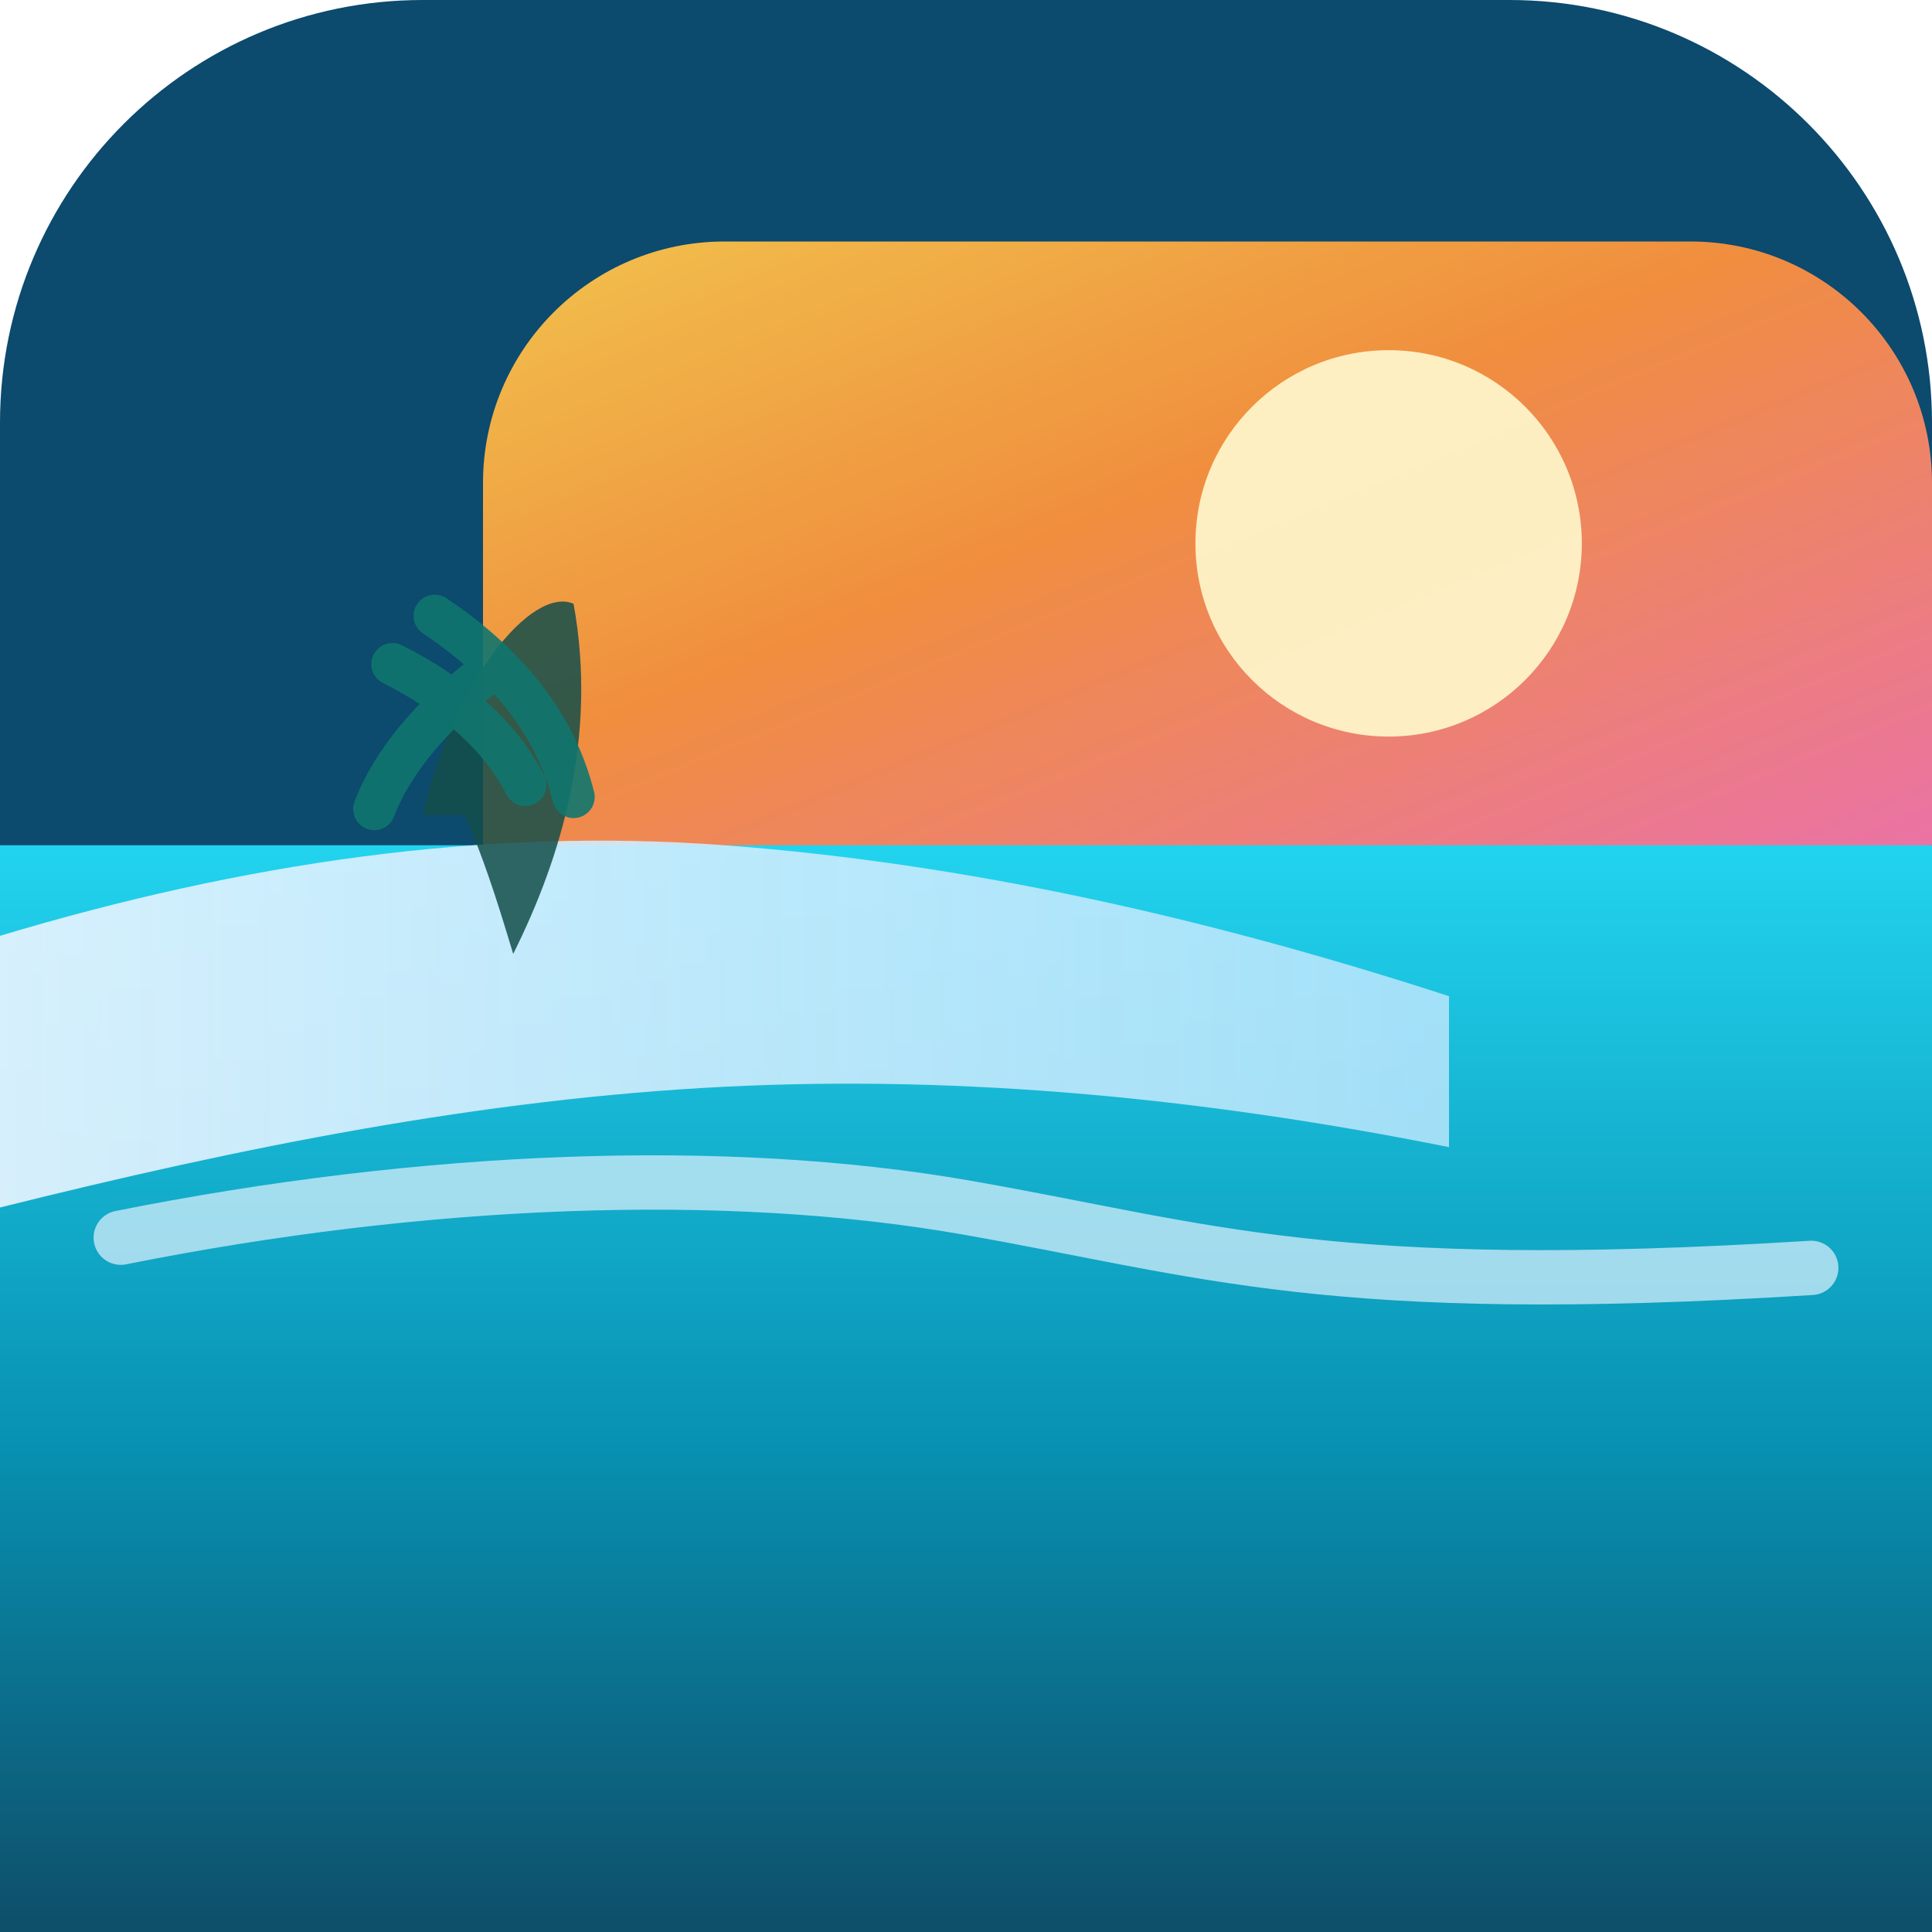
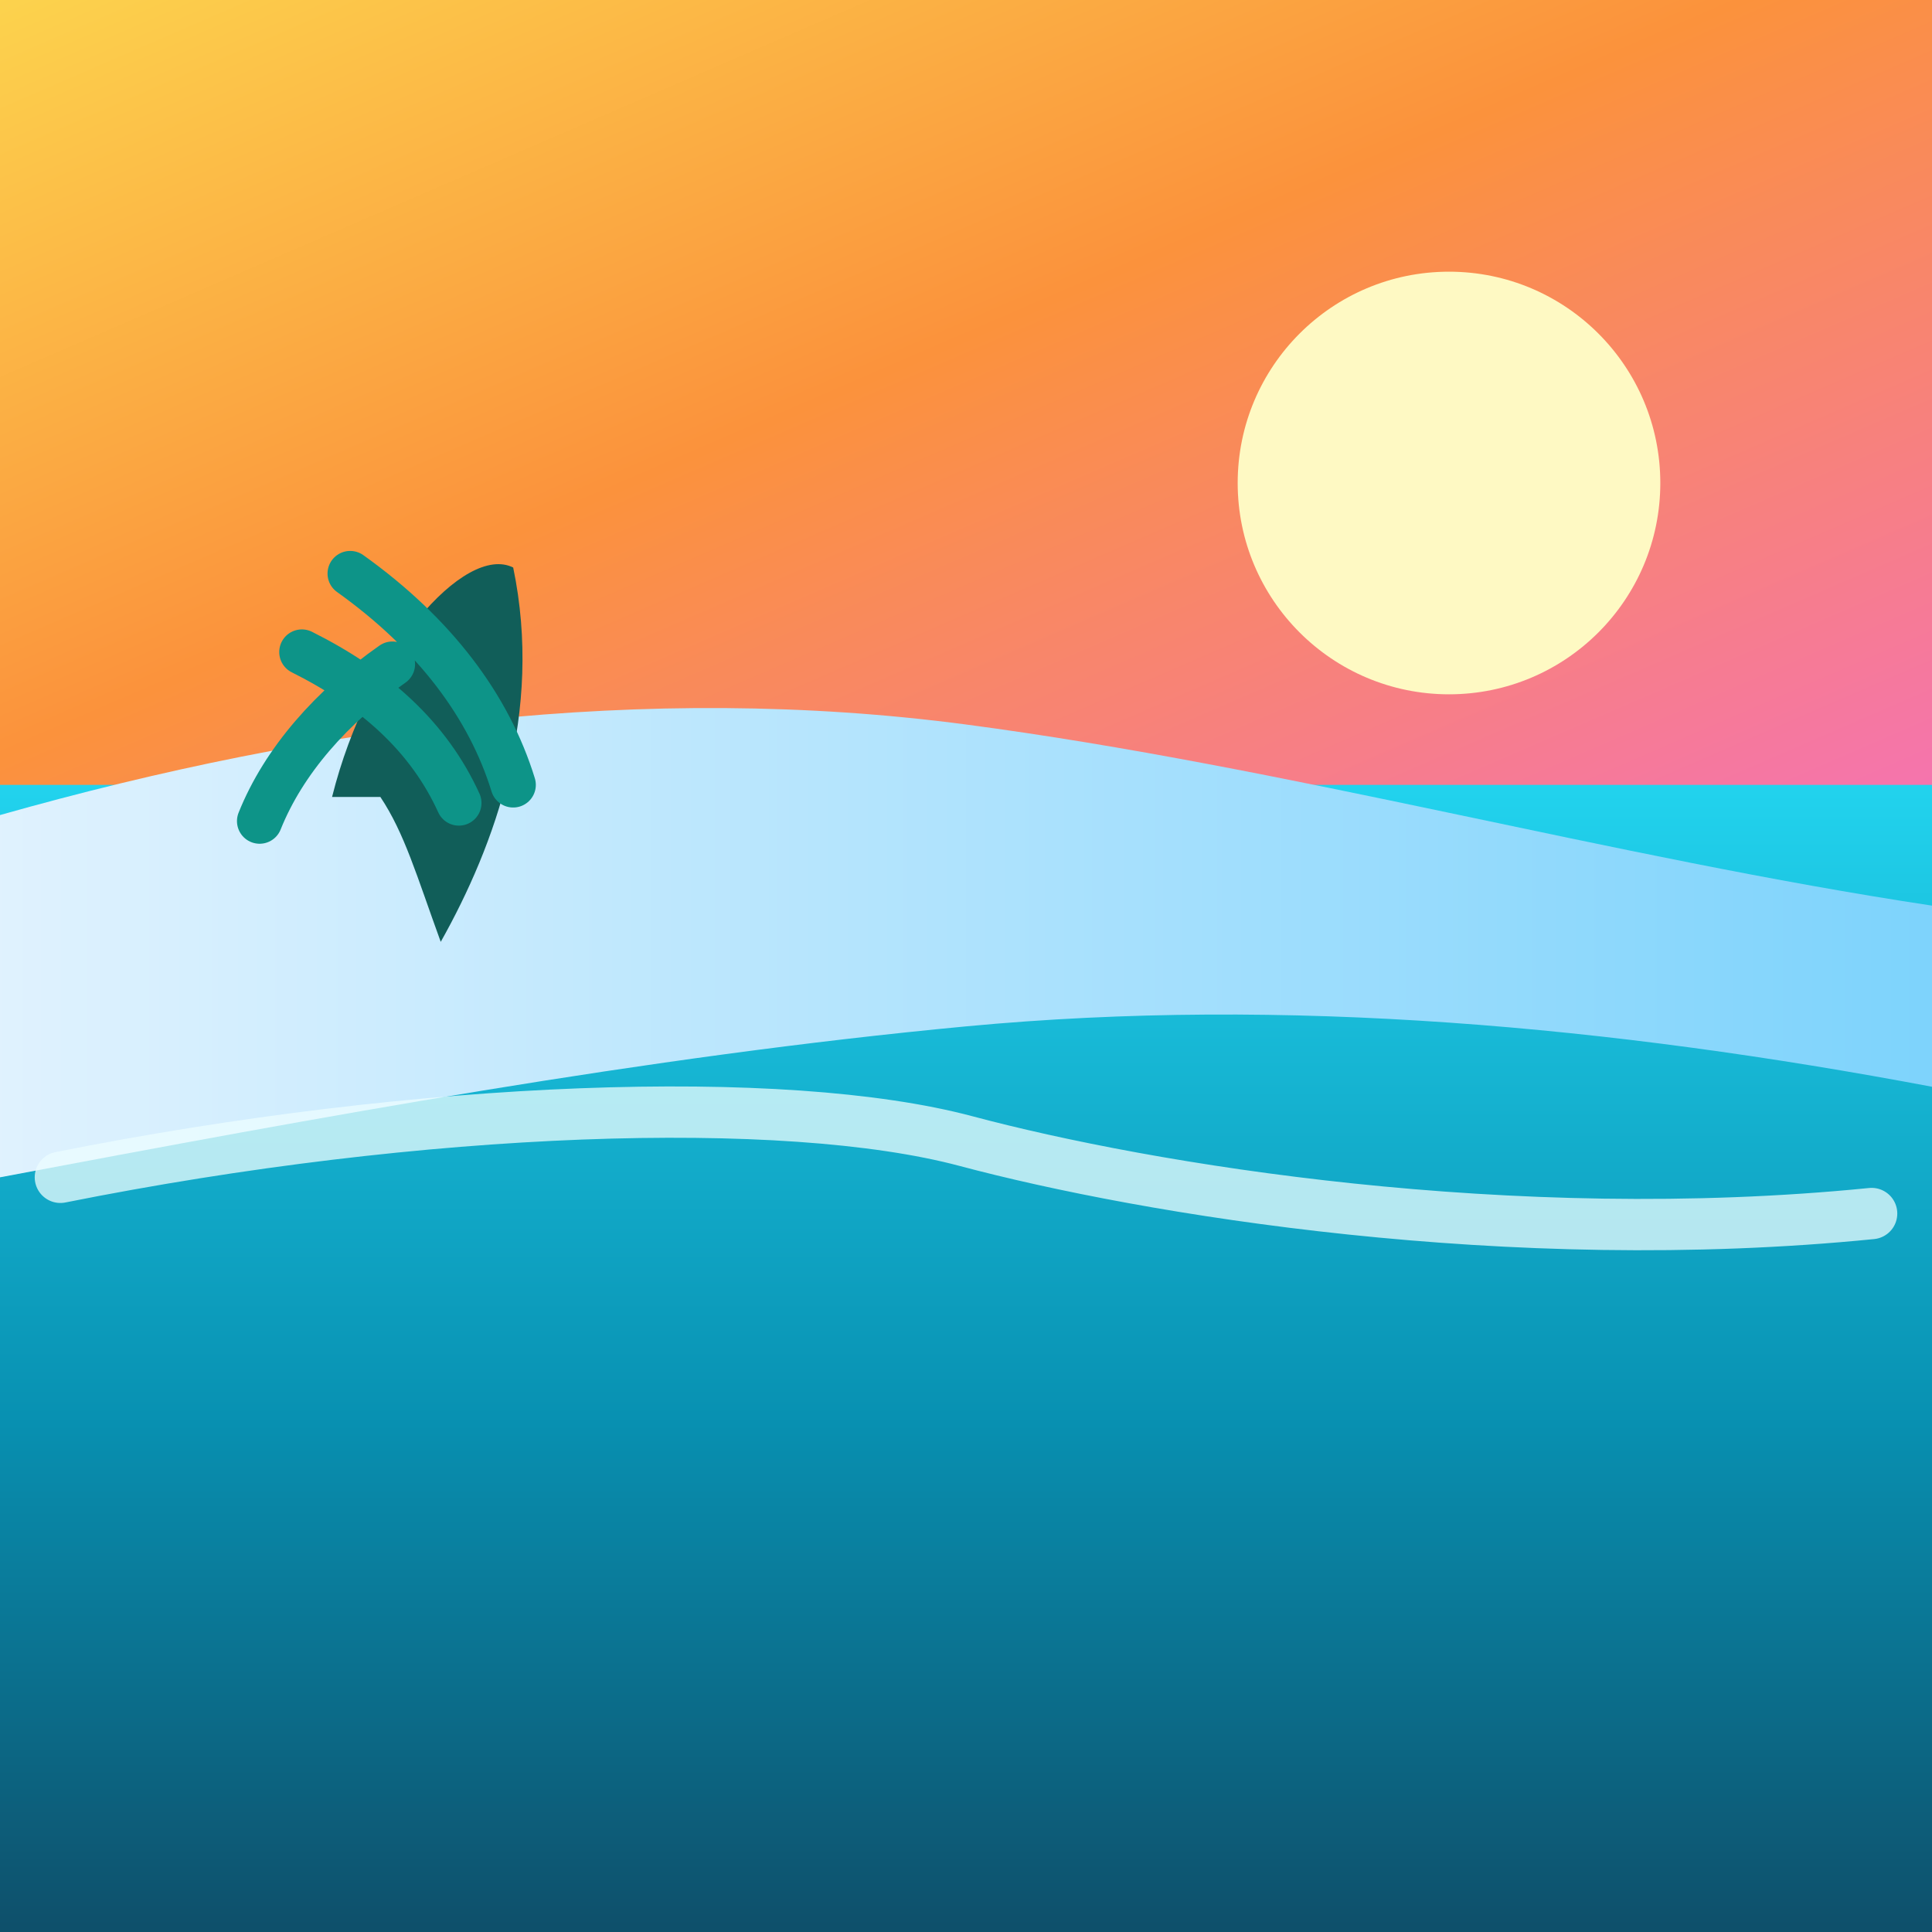
<svg xmlns="http://www.w3.org/2000/svg" viewBox="0 0 32 32" role="img" aria-label="TSP">
  <defs>
    <linearGradient id="sky" x1="0%" y1="0%" x2="100%" y2="100%">
      <stop offset="0%" stop-color="#fcd34d" />
      <stop offset="45%" stop-color="#fb923c" />
      <stop offset="100%" stop-color="#f472b6" />
    </linearGradient>
    <linearGradient id="ocean" x1="0%" y1="0%" x2="0%" y2="100%">
      <stop offset="0%" stop-color="#22d3ee" />
      <stop offset="55%" stop-color="#0891b2" />
      <stop offset="100%" stop-color="#0e4f6a" />
    </linearGradient>
    <linearGradient id="wave" x1="0%" y1="0%" x2="100%" y2="0%">
-       <stop offset="0%" stop-color="#e0f2fe" stop-opacity="0.95" />
-       <stop offset="100%" stop-color="#bae6fd" stop-opacity="0.85" />
+       <stop offset="0%" stop-color="#e0f2fe" />
+       <stop offset="100%" stop-color="#7dd3fc" />
    </linearGradient>
  </defs>
-   <rect width="32" height="32" rx="7" fill="#0c4a6e" />
-   <path fill="url(#sky)" d="M4 4h24a4 4 0 0 1 4 4v6c-8 2-16 2-24 0V8a4 4 0 0 1 4-4Z" opacity="0.95" />
-   <circle cx="23" cy="9" r="3.2" fill="#fef3c7" opacity="0.95" />
-   <path fill="url(#ocean)" d="M0 14h32v18H0z" />
-   <path fill="url(#wave)" d="M0 15.5c4-1.2 8-1.8 12-1.5s8 1.2 12 2.5v2.5c-4-.8-8-1.2-12-1s-8 1-12 2V15.5Z" />
-   <path fill="none" stroke="#e0f2fe" stroke-width="0.9" stroke-linecap="round" opacity="0.7" d="M2 20.5c5-1 10-1.2 14-.5s6 1.5 14 1" />
-   <path fill="#134e4a" d="M7 13.5c.5-2.2 1.8-3.8 2.5-3.5.4 2.2-.2 4.2-1 5.8-.3-1-.5-1.6-.8-2.3Z" opacity="0.85" />
-   <path fill="none" stroke="#0f766e" stroke-width="0.7" stroke-linecap="round" d="M7.2 10.2c1.2.8 2 1.8 2.3 3M6.5 11c1 .5 1.8 1.2 2.2 2M8 11.2c-.8.6-1.5 1.4-1.8 2.2" opacity="0.9" />
+   <rect width="32" height="32" fill="#0c4a6e" />
+   <rect width="32" height="14" fill="url(#sky)" />
+   <circle cx="24" cy="8" r="3.5" fill="#fef9c3" />
+   <rect y="13" width="32" height="19" fill="url(#ocean)" />
+   <path fill="url(#wave)" d="M0 13.5c5.3-1.5 10.7-2.2 16-1.5 5.3.7 10.7 2.2 16 3v3c-5.3-1-10.7-1.5-16-1-5.3.5-10.7 1.5-16 2.5v-5.5Z" />
+   <path fill="none" stroke="#ecfeff" stroke-width="0.85" stroke-linecap="round" opacity="0.75" d="M1 19.5c6-1.2 12-1.4 15-.6 3 .8 9 1.8 15 1.2" />
+   <path fill="#115e59" d="M5.5 13.2c.6-2.4 2.2-4.2 3-3.8.5 2.4-.3 4.6-1.2 6.2-.4-1.1-.6-1.8-1-2.4Z" />
+   <path fill="none" stroke="#0d9488" stroke-width="0.75" stroke-linecap="round" d="M5.8 9.5c1.4 1 2.3 2.2 2.7 3.5M5 10.8c1.2.6 2.1 1.4 2.6 2.5M6.5 11c-1 .7-1.8 1.6-2.2 2.6" />
</svg>
